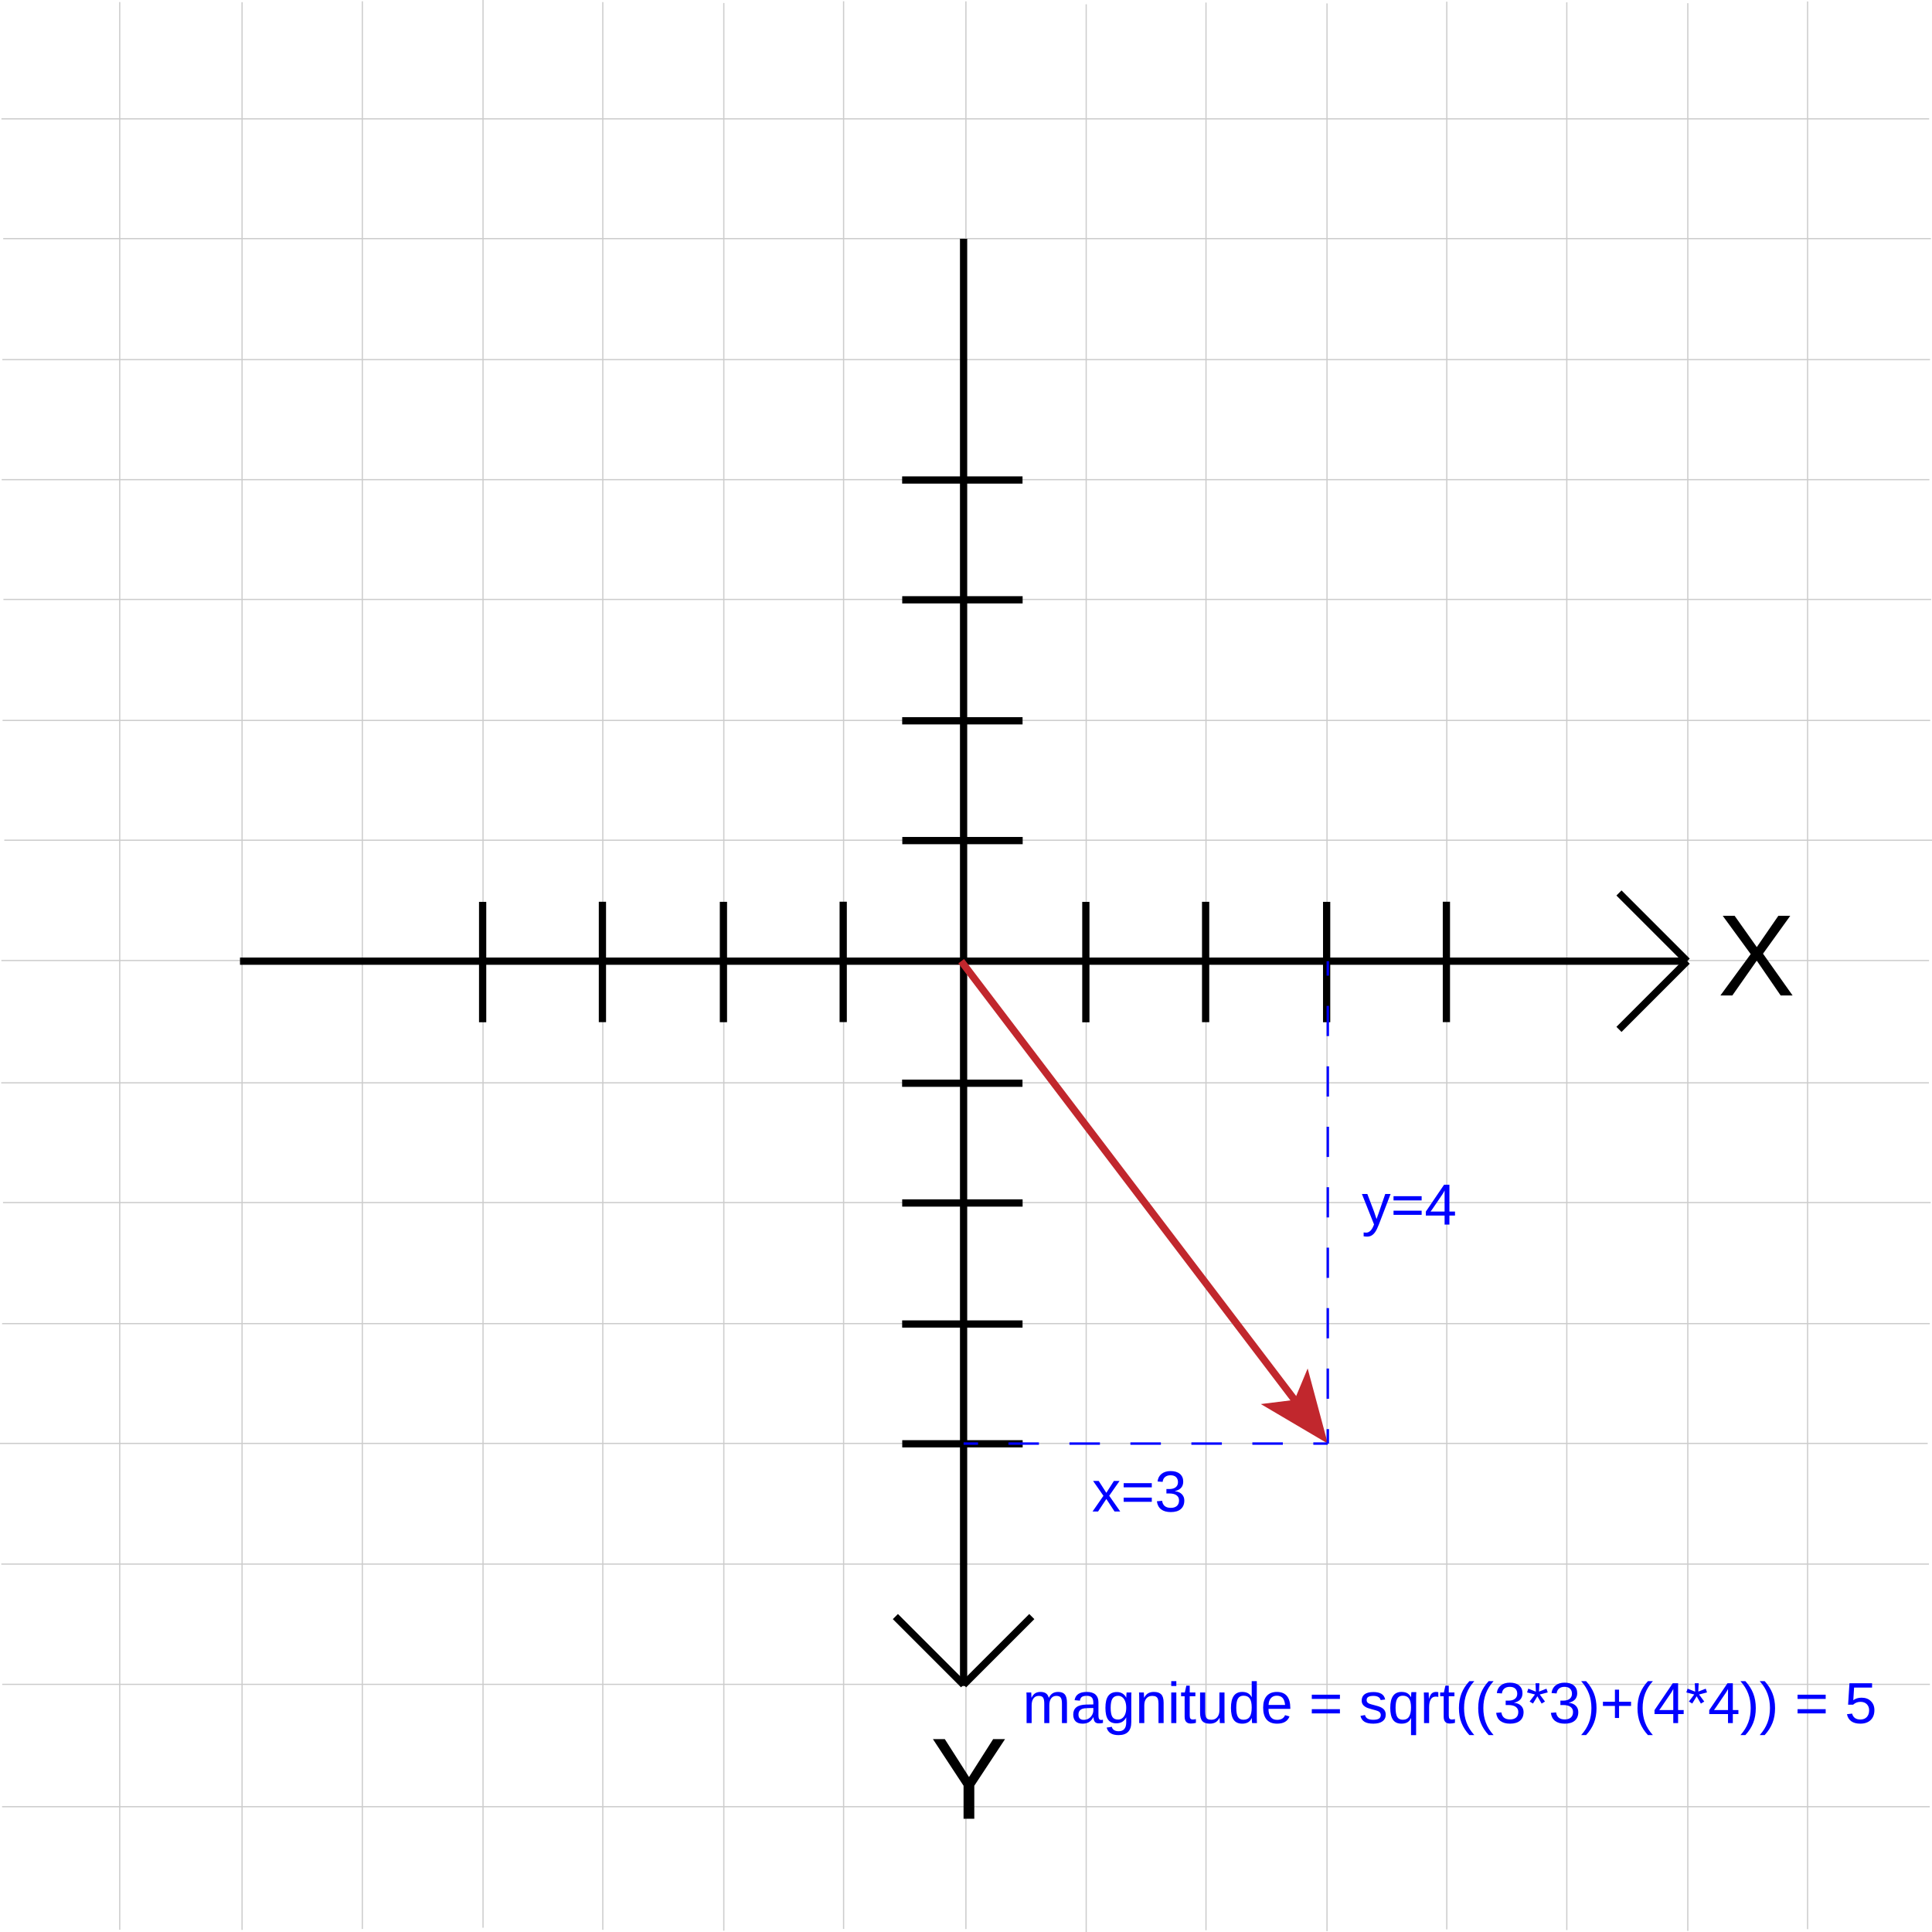
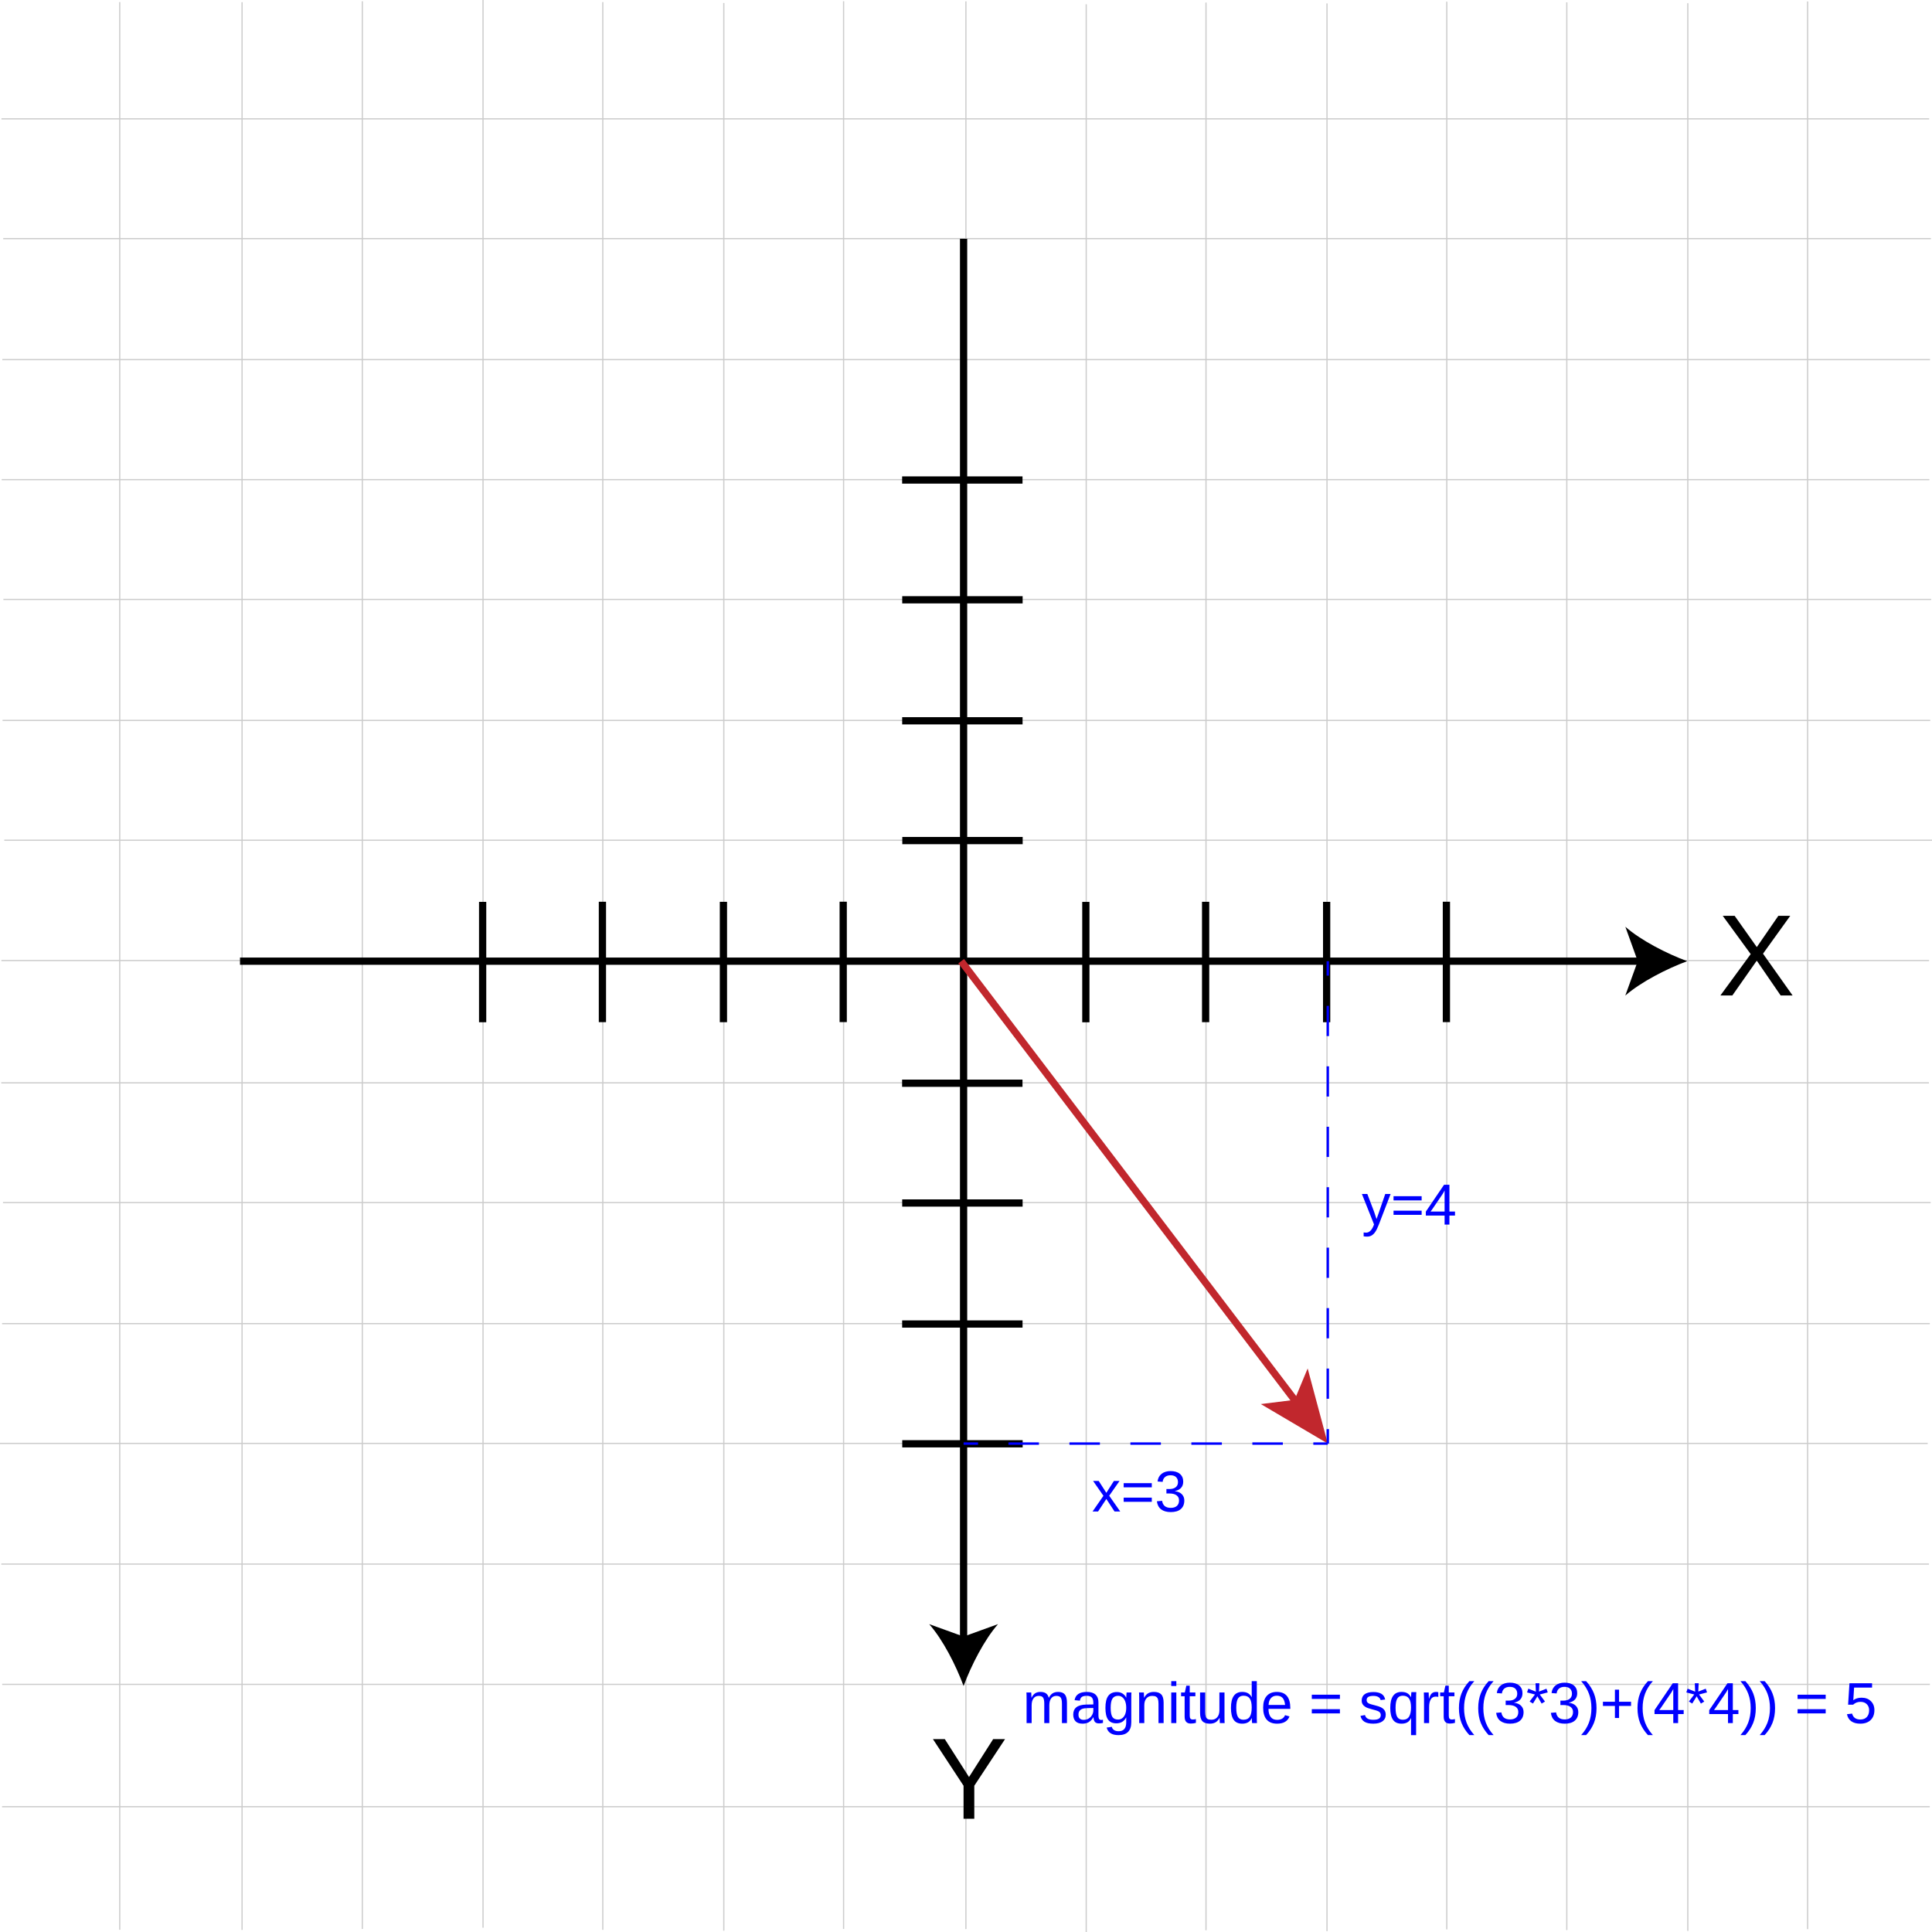
<svg xmlns="http://www.w3.org/2000/svg" viewBox="0 0 801 801">
  <defs>
-     <style>.cls-1{fill:#929292;stroke:#ccc;stroke-width:0.5px;}.cls-1,.cls-2,.cls-5,.cls-7,.cls-8,.cls-9{stroke-miterlimit:10;}.cls-2,.cls-5,.cls-7,.cls-8,.cls-9{fill:none;}.cls-2{stroke:#000;}.cls-2,.cls-5{stroke-width:3px;}.cls-3,.cls-4{font-size:48px;}.cls-10,.cls-3,.cls-4{font-family: Arial;}.cls-4{letter-spacing:-0.02em;}.cls-5{stroke:#c1272d;}.cls-6{fill:#c1272d;}.cls-7,.cls-8,.cls-9{stroke:blue;}.cls-8{stroke-dasharray:12.64 12.64;}.cls-9{stroke-dasharray:12.53 12.53;}.cls-10{font-size:24px;fill:blue;}</style>
+     <style>.cls-1{fill:#929292;stroke:#ccc;stroke-width:0.5px;}.cls-1,.cls-2,.cls-5,.cls-7,.cls-8,.cls-9{stroke-miterlimit:10;}.cls-2,.cls-5,.cls-7,.cls-8,.cls-9{fill:none;}.cls-2{stroke:#000;}.cls-2,.cls-5{stroke-width:3px;}.cls-3,.cls-4{font-size:48px;}.cls-10,.cls-3,.cls-4{font-family:ArialMT, Arial;}.cls-4{letter-spacing:-0.02em;}.cls-5{stroke:#c1272d;}.cls-6{fill:#c1272d;}.cls-7,.cls-8,.cls-9{stroke:blue;}.cls-8{stroke-dasharray:12.64 12.64;}.cls-9{stroke-dasharray:12.53 12.53;}.cls-10{font-size:24px;fill:blue;}</style>
  </defs>
  <g id="Grid">
    <line class="cls-1" x1="349.75" y1="799.73" x2="349.75" y2="0.51" />
    <line class="cls-1" x1="300.09" y1="800.46" x2="300.09" y2="1.24" />
    <line class="cls-1" x1="249.92" y1="800.09" x2="249.92" y2="0.87" />
    <line class="cls-1" x1="200.26" y1="799.22" x2="200.26" />
    <line class="cls-1" x1="599.83" y1="799.91" x2="599.83" y2="0.69" />
    <line class="cls-1" x1="550.17" y1="800.64" x2="550.17" y2="1.42" />
    <line class="cls-1" x1="500" y1="800.27" x2="500" y2="1.06" />
    <line class="cls-1" x1="450.34" y1="801" x2="450.34" y2="1.78" />
    <line class="cls-1" x1="400.46" y1="799.78" x2="400.46" y2="0.56" />
    <line class="cls-1" x1="49.64" y1="800.07" x2="49.64" y2="0.86" />
    <line class="cls-1" x1="150.23" y1="799.74" x2="150.23" y2="0.53" />
    <line class="cls-1" x1="100.36" y1="800.13" x2="100.36" y2="0.91" />
    <line class="cls-1" x1="749.42" y1="799.82" x2="749.42" y2="0.6" />
    <line class="cls-1" x1="699.76" y1="800.55" x2="699.76" y2="1.33" />
    <line class="cls-1" x1="649.59" y1="800.18" x2="649.59" y2="0.97" />
    <line class="cls-1" x1="799.73" y1="448.94" x2="0.51" y2="448.94" />
    <line class="cls-1" x1="800.46" y1="498.6" x2="1.24" y2="498.6" />
    <line class="cls-1" x1="800.09" y1="548.77" x2="0.87" y2="548.77" />
    <line class="cls-1" x1="799.22" y1="598.43" y2="598.43" />
    <line class="cls-1" x1="799.91" y1="198.86" x2="0.69" y2="198.86" />
    <line class="cls-1" x1="800.64" y1="248.52" x2="1.42" y2="248.52" />
    <line class="cls-1" x1="800.27" y1="298.69" x2="1.06" y2="298.69" />
    <line class="cls-1" x1="801" y1="348.35" x2="1.78" y2="348.35" />
    <line class="cls-1" x1="799.78" y1="398.23" x2="0.56" y2="398.23" />
    <line class="cls-1" x1="800.07" y1="749.05" x2="0.86" y2="749.05" />
    <line class="cls-1" x1="799.74" y1="648.46" x2="0.53" y2="648.46" />
    <line class="cls-1" x1="800.13" y1="698.33" x2="0.91" y2="698.33" />
    <line class="cls-1" x1="799.82" y1="49.27" x2="0.6" y2="49.27" />
    <line class="cls-1" x1="800.55" y1="98.93" x2="1.33" y2="98.93" />
    <line class="cls-1" x1="800.18" y1="149.1" x2="0.97" y2="149.1" />
  </g>
  <g id="Coordinates">
-     <line class="cls-2" x1="99.5" y1="398.5" x2="699.5" y2="398.5" />
-     <line class="cls-2" x1="399.5" y1="99" x2="399.5" y2="699" />
+     <line class="cls-2" x1="681.39" y1="398.5" x2="99.5" y2="398.5" />
+     <path d="M699.5,398.5c-8.52-3.16-19.09-8.55-25.64-14.27L679,398.5l-5.16,14.26C680.41,407.05,691,401.66,699.5,398.5Z" transform="translate(0 0)" />
+     <line class="cls-2" x1="399.5" y1="680.89" x2="399.5" y2="99" />
+     <path d="M399.5,699c3.16-8.52,8.55-19.09,14.27-25.64l-14.27,5.16-14.26-5.16C391,679.91,396.34,690.48,399.5,699Z" transform="translate(0 0)" />
    <line class="cls-2" x1="374.09" y1="348.5" x2="424" y2="348.5" />
    <line class="cls-2" x1="374.04" y1="298.84" x2="423.95" y2="298.84" />
    <line class="cls-2" x1="374.06" y1="248.67" x2="423.98" y2="248.67" />
    <line class="cls-2" x1="374.02" y1="199.01" x2="423.93" y2="199.01" />
    <line class="cls-2" x1="374.07" y1="598.59" x2="423.99" y2="598.59" />
    <line class="cls-2" x1="374.03" y1="548.93" x2="423.94" y2="548.93" />
    <line class="cls-2" x1="374.05" y1="498.76" x2="423.97" y2="498.76" />
    <line class="cls-2" x1="374.01" y1="449.1" x2="423.92" y2="449.1" />
    <line class="cls-2" x1="349.59" y1="423.76" x2="349.59" y2="373.84" />
    <line class="cls-2" x1="299.93" y1="423.8" x2="299.93" y2="373.89" />
    <line class="cls-2" x1="249.76" y1="423.78" x2="249.76" y2="373.86" />
    <line class="cls-2" x1="200.1" y1="423.82" x2="200.1" y2="373.91" />
    <line class="cls-2" x1="599.67" y1="423.77" x2="599.67" y2="373.85" />
    <line class="cls-2" x1="550.02" y1="423.81" x2="550.02" y2="373.9" />
    <line class="cls-2" x1="499.85" y1="423.79" x2="499.85" y2="373.88" />
    <line class="cls-2" x1="450.19" y1="423.84" x2="450.19" y2="373.92" />
-     <line class="cls-2" x1="399.5" y1="698.5" x2="427.78" y2="670.22" />
-     <line class="cls-2" x1="399.5" y1="698.5" x2="371.22" y2="670.22" />
-     <line class="cls-2" x1="699.5" y1="398.5" x2="671.22" y2="426.78" />
-     <line class="cls-2" x1="699.5" y1="398.5" x2="671.22" y2="370.22" />
  </g>
  <g id="Text">
    <text class="cls-3" transform="translate(712.19 412.72)">X</text>
    <text class="cls-4" transform="translate(385.72 754.05)">Y</text>
  </g>
  <g id="Vectors">
    <line class="cls-5" x1="537.68" y1="581.64" x2="398.5" y2="398.5" />
    <polygon class="cls-6" points="550.5 598.5 542.15 567.36 536.73 580.38 522.73 582.12 550.5 598.5" />
    <line class="cls-7" x1="550.5" y1="598.5" x2="544.5" y2="598.5" />
    <line class="cls-8" x1="531.86" y1="598.5" x2="411.82" y2="598.5" />
    <line class="cls-7" x1="405.5" y1="598.5" x2="399.5" y2="598.5" />
    <line class="cls-7" x1="550.5" y1="398.5" x2="550.5" y2="404.5" />
    <line class="cls-9" x1="550.5" y1="417.03" x2="550.5" y2="586.23" />
    <line class="cls-7" x1="550.5" y1="592.5" x2="550.5" y2="598.5" />
    <text class="cls-10" transform="translate(452.7 626.67)">x=3</text>
    <text class="cls-10" transform="translate(564.58 507.71)">y=4</text>
    <text class="cls-10" transform="translate(423.95 714.39)">magnitude = sqrt((3*3)+(4*4)) = 5</text>
  </g>
</svg>
